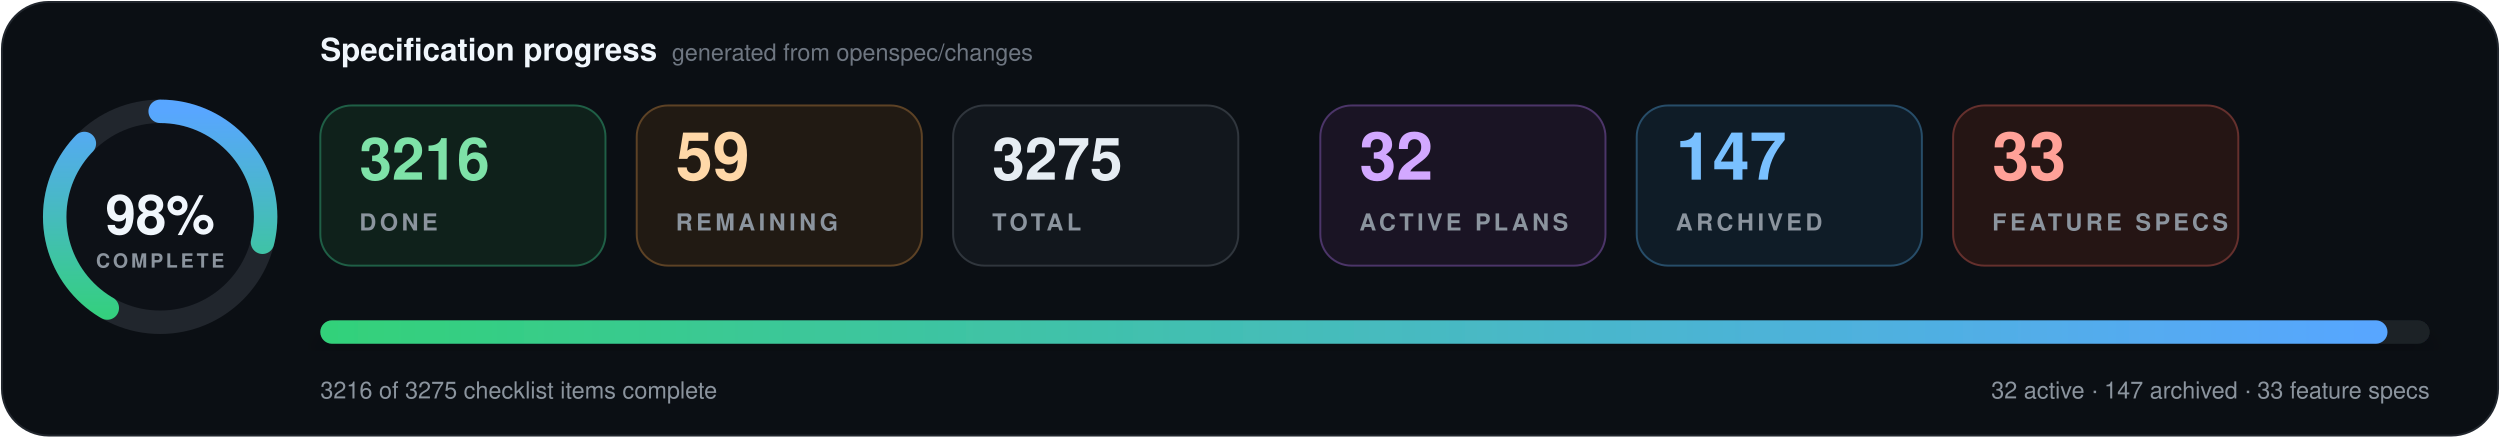
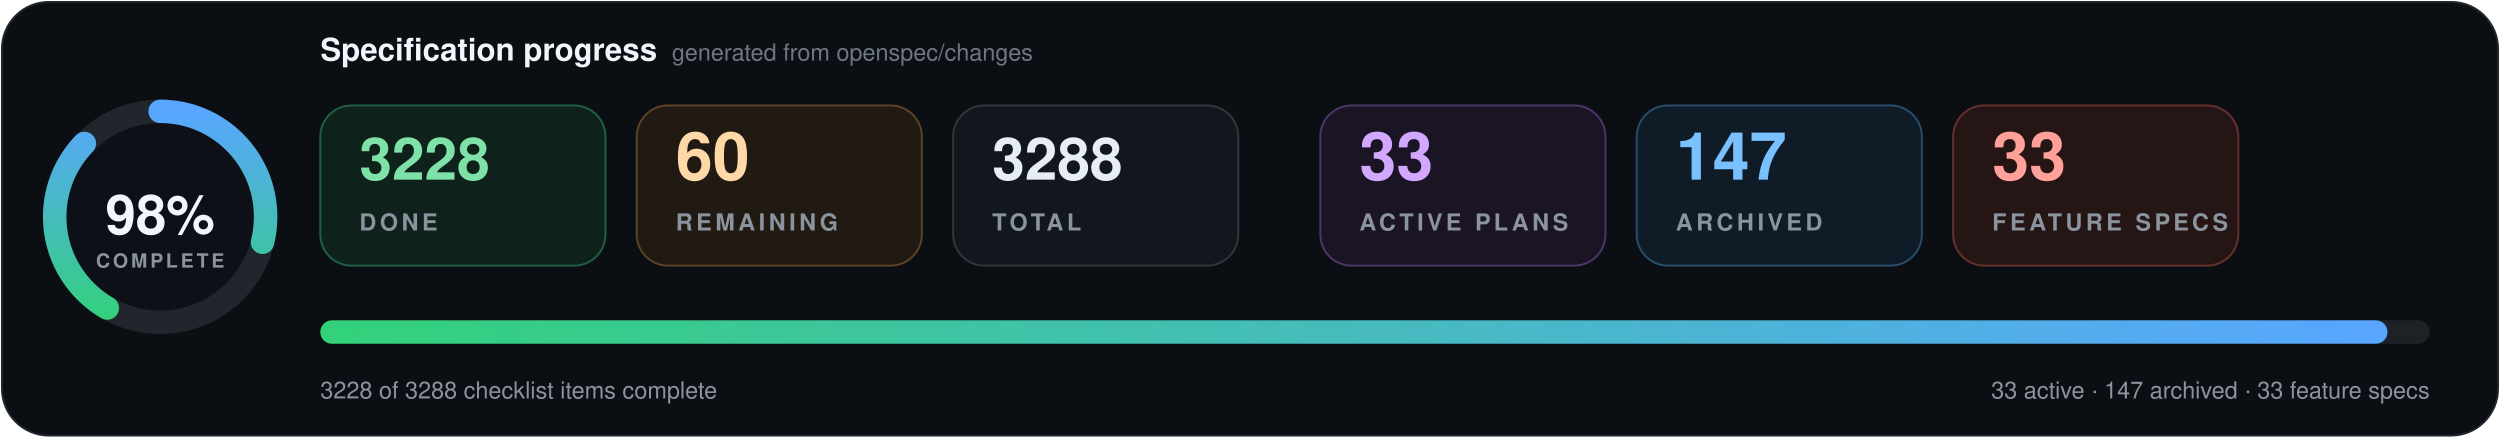
- <svg xmlns="http://www.w3.org/2000/svg" data-cache-version="1791014716" width="1280" height="224" viewBox="0 0 1280 224" role="img" aria-labelledby="title description" font-family="system-ui, -apple-system, BlinkMacSystemFont, 'Segoe UI', Helvetica, Arial, sans-serif" font-variant-numeric="tabular-nums">
+ <svg xmlns="http://www.w3.org/2000/svg" data-cache-version="1791014785" width="1280" height="224" viewBox="0 0 1280 224" role="img" aria-labelledby="title description" font-family="system-ui, -apple-system, BlinkMacSystemFont, 'Segoe UI', Helvetica, Arial, sans-serif" font-variant-numeric="tabular-nums">
  <defs>
    <linearGradient id="progress" x1="0" x2="1">
      <stop offset="0" stop-color="#33d17a" />
      <stop offset="1" stop-color="#58a6ff" />
    </linearGradient>
    <filter id="shadow" x="-10%" y="-20%" width="120%" height="150%">
      <feDropShadow dx="0" dy="7" stdDeviation="9" flood-color="#000" flood-opacity=".28" />
    </filter>
  </defs>
  <rect x="1" y="1" width="1278" height="222" rx="24" fill="#0b0f14" stroke="#21262d" />
  <g transform="translate(82 111)">
    <circle r="54" fill="#0d1117" stroke="#21262d" stroke-width="12" />
    <circle r="54" fill="none" stroke="url(#progress)" stroke-width="12" stroke-linecap="round" pathLength="100" stroke-dasharray="98 100" transform="rotate(-90)" />
    <text y="-1" text-anchor="middle" dominant-baseline="middle" fill="#f0f6fc" font-size="28" font-weight="800">98%</text>
    <text y="26" text-anchor="middle" fill="#8b949e" font-size="10" font-weight="700" letter-spacing="1.5">COMPLETE</text>
  </g>
  <text x="164" y="31" fill="#f0f6fc" font-size="16" font-weight="750">Specification progress</text>
  <text x="344" y="31" fill="#6e7681" font-size="12">generated from openspec/changes</text>
  <g transform="translate(164 54)">
    <rect width="146" height="82" rx="16" fill="#0f211b" stroke="#1f5f46" />
-     <text x="20" y="38" fill="#7ee2a8" font-size="30" font-weight="750">3216</text>
+     <text x="20" y="38" fill="#7ee2a8" font-size="30" font-weight="750">3228</text>
    <text x="20" y="64" fill="#8b949e" font-size="12" font-weight="700" letter-spacing="1.8">DONE</text>
  </g>
  <g transform="translate(326 54)">
    <rect width="146" height="82" rx="16" fill="#211a13" stroke="#5d4225" />
-     <text x="20" y="38" fill="#ffd8a8" font-size="34" font-weight="750">59</text>
+     <text x="20" y="38" fill="#ffd8a8" font-size="34" font-weight="750">60</text>
    <text x="20" y="64" fill="#8b949e" font-size="12" font-weight="700" letter-spacing="1.8">REMAINING</text>
  </g>
  <g transform="translate(488 54)">
    <rect width="146" height="82" rx="16" fill="#12171d" stroke="#30363d" />
-     <text x="20" y="38" fill="#e6edf3" font-size="30" font-weight="750">3275</text>
+     <text x="20" y="38" fill="#e6edf3" font-size="30" font-weight="750">3288</text>
    <text x="20" y="64" fill="#8b949e" font-size="12" font-weight="700" letter-spacing="1.8">TOTAL</text>
  </g>
  <g transform="translate(676 54)">
    <rect width="146" height="82" rx="16" fill="#1a1424" stroke="#4c3569" />
-     <text x="20" y="38" fill="#d2a8ff" font-size="34" font-weight="750">32</text>
+     <text x="20" y="38" fill="#d2a8ff" font-size="34" font-weight="750">33</text>
    <text x="20" y="64" fill="#8b949e" font-size="12" font-weight="700" letter-spacing="1.8">ACTIVE PLANS</text>
  </g>
  <g transform="translate(838 54)">
    <rect width="146" height="82" rx="16" fill="#0f1c27" stroke="#274d69" />
    <text x="20" y="38" fill="#79c0ff" font-size="34" font-weight="750">147</text>
    <text x="20" y="64" fill="#8b949e" font-size="12" font-weight="700" letter-spacing="1.8">ARCHIVED</text>
  </g>
  <g transform="translate(1000 54)">
    <rect width="146" height="82" rx="16" fill="#251514" stroke="#65302d" />
    <text x="20" y="38" fill="#ffa198" font-size="34" font-weight="750">33</text>
    <text x="20" y="64" fill="#8b949e" font-size="12" font-weight="700" letter-spacing="1.8">FEATURE SPECS</text>
  </g>
  <g filter="url(#shadow)">
    <rect x="164" y="164" width="1080" height="12" rx="6" fill="#1b2128" />
    <rect x="164" y="164" width="1058.4" height="12" rx="6" fill="url(#progress)" />
  </g>
-   <text x="164" y="204" fill="#8b949e" font-size="12">3216 of 3275 checklist items complete</text>
-   <text x="1244" y="204" text-anchor="end" fill="#8b949e" font-size="12">32 active · 147 archived · 33 feature specs</text>
+   <text x="164" y="204" fill="#8b949e" font-size="12">3228 of 3288 checklist items complete</text>
+   <text x="1244" y="204" text-anchor="end" fill="#8b949e" font-size="12">33 active · 147 archived · 33 feature specs</text>
</svg>
